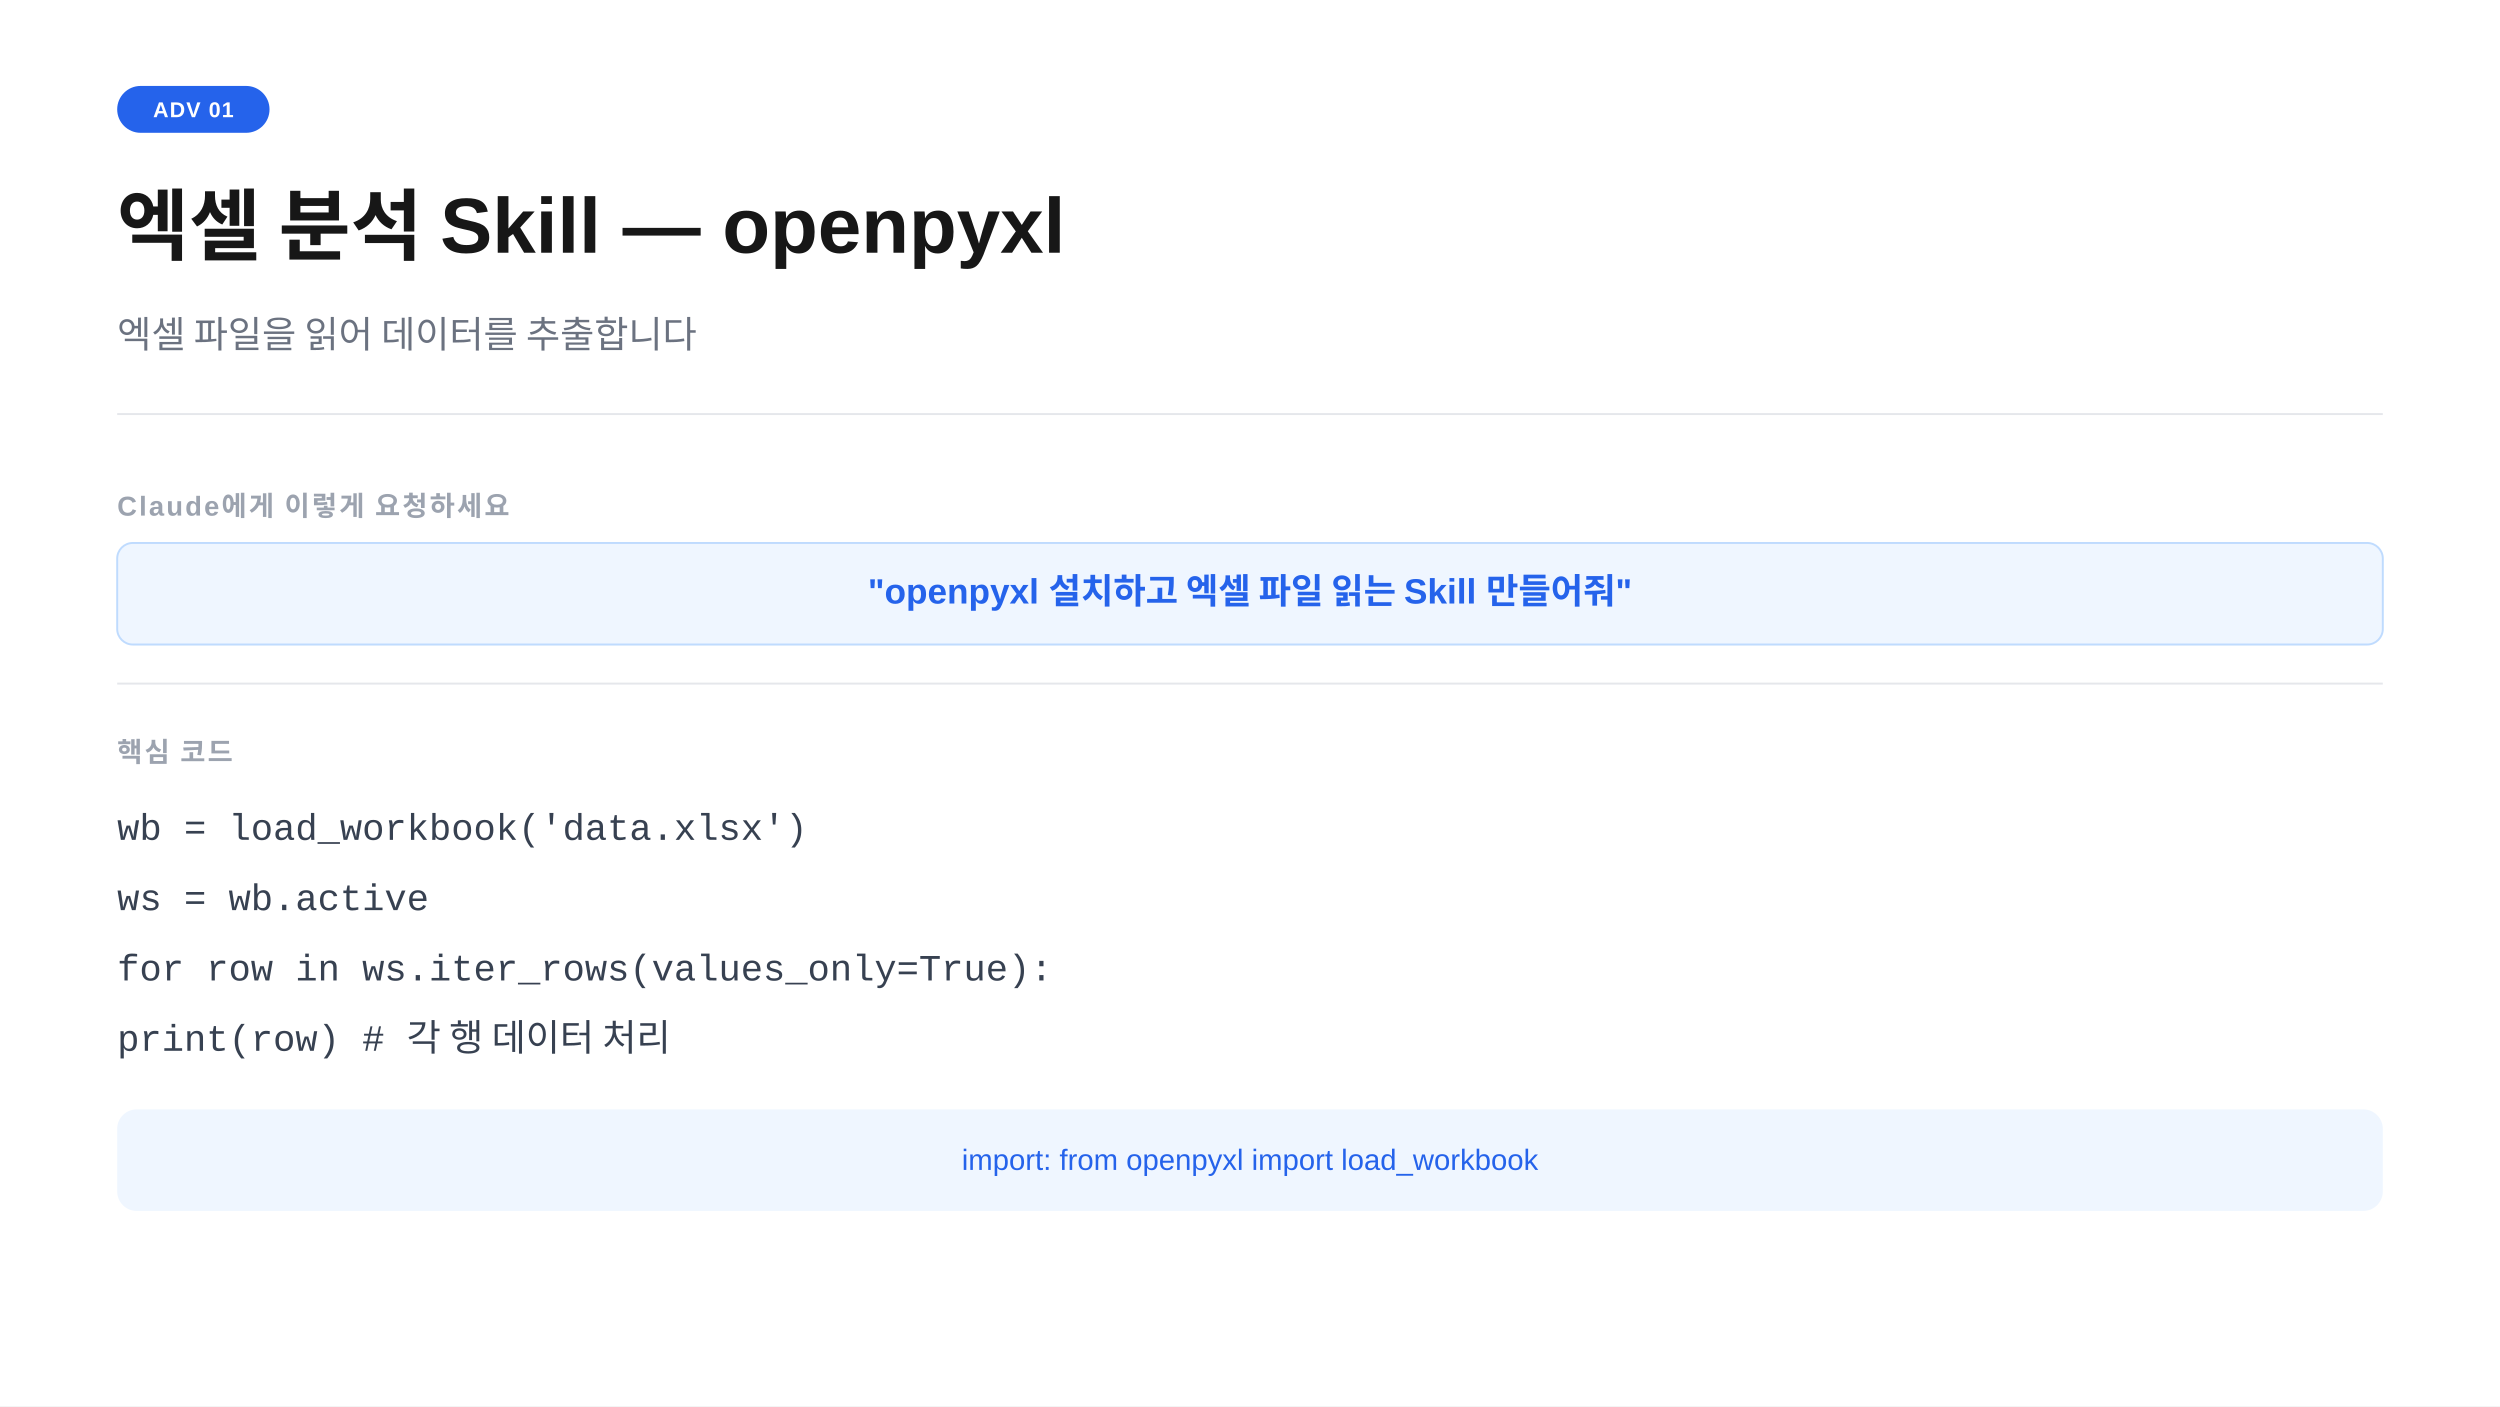
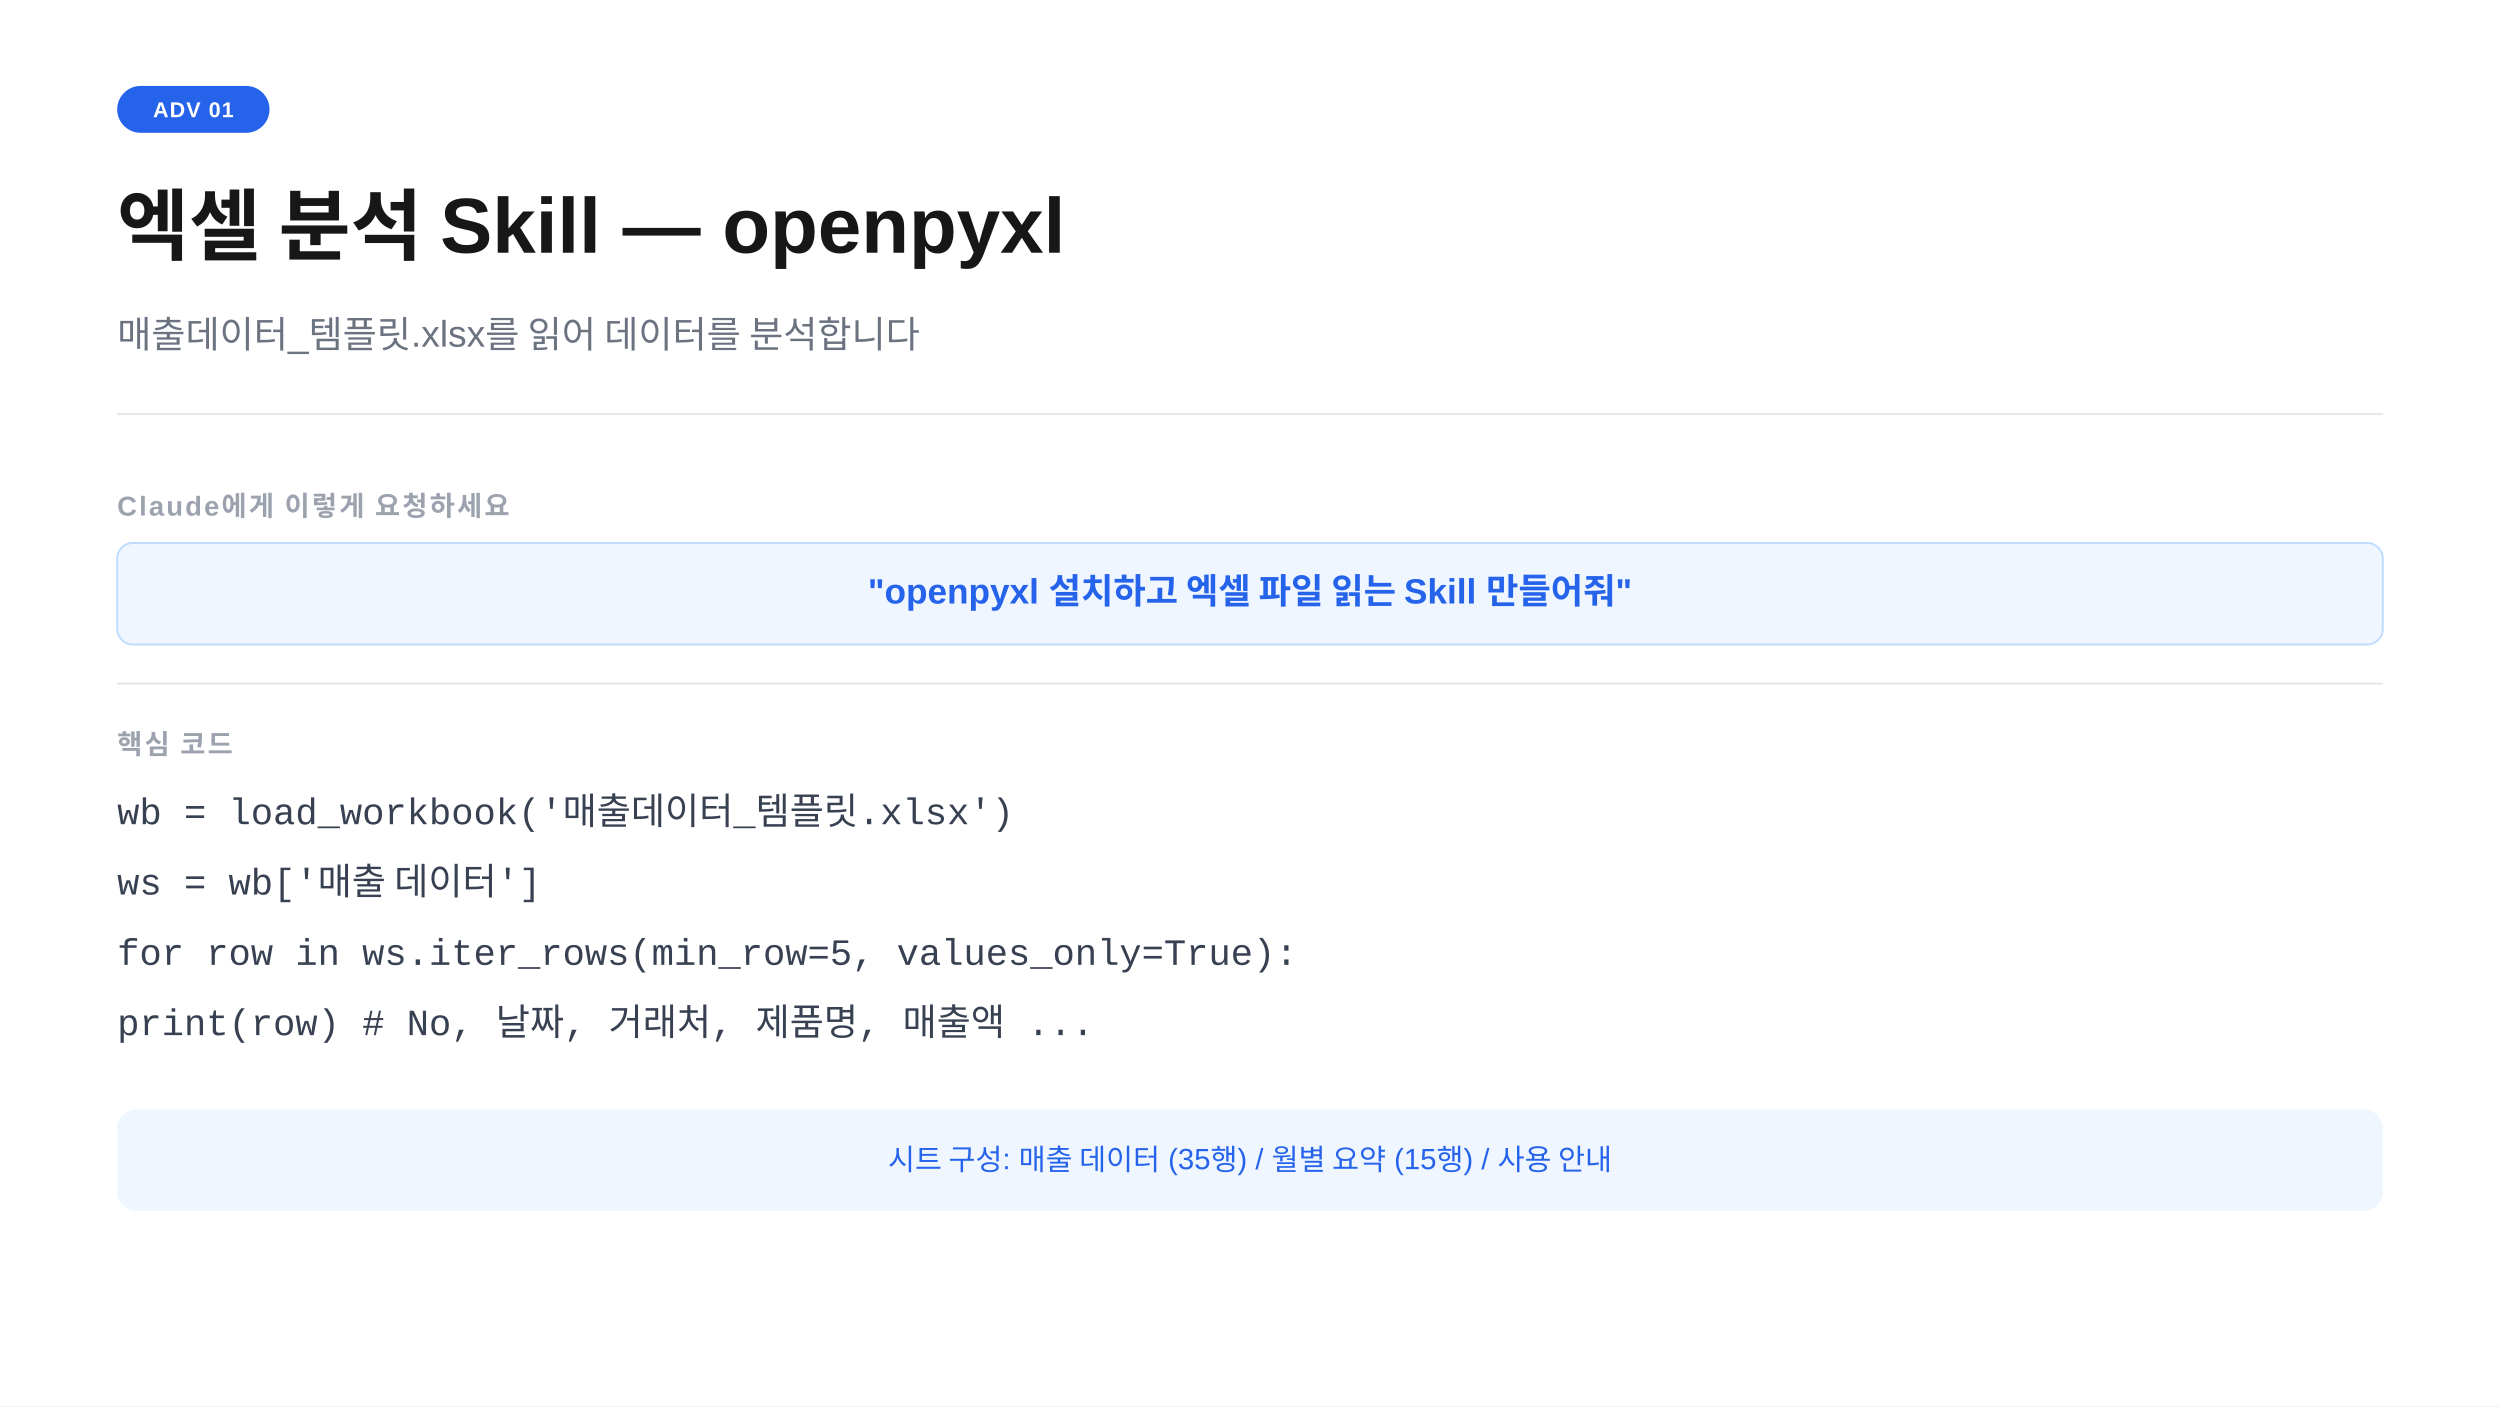
<svg xmlns="http://www.w3.org/2000/svg" width="1280" height="720" viewBox="0 0 1280 720">
  <rect width="1280" height="720" fill="#ffffff" />
  <rect x="60" y="44" width="78" height="24" rx="12" fill="#2563eb" />
  <text x="99" y="60" text-anchor="middle" font-family="-apple-system,BlinkMacSystemFont,'Segoe UI',Arial,sans-serif" font-size="11" font-weight="700" fill="#ffffff" letter-spacing="0.05em">ADV 01</text>
  <text x="60" y="130" font-family="-apple-system,BlinkMacSystemFont,'Segoe UI',Arial,sans-serif" font-size="40" font-weight="700" fill="#171717">엑셀 분석 Skill  —  openpyxl</text>
-   <text x="60" y="178" font-family="-apple-system,BlinkMacSystemFont,'Segoe UI',Arial,sans-serif" font-size="19" fill="#6b7280">엑셀 파일을 읽어 데이터를 추출합니다</text>
+   <text x="60" y="178" font-family="-apple-system,BlinkMacSystemFont,'Segoe UI',Arial,sans-serif" font-size="19" fill="#6b7280">매출데이터_템플릿.xlsx를 읽어 데이터를 분석합니다</text>
  <line x1="60" y1="212" x2="1220" y2="212" stroke="#e5e7eb" stroke-width="1" />
  <text x="60" y="264" font-family="-apple-system,BlinkMacSystemFont,'Segoe UI',Arial,sans-serif" font-size="14" font-weight="600" fill="#9ca3af" letter-spacing="0.08em">Claude에게 이렇게 요청하세요</text>
  <rect x="60" y="278" width="1160" height="52" rx="8" fill="#eff6ff" stroke="#bfdbfe" stroke-width="1" />
  <text x="640" y="309" text-anchor="middle" font-family="-apple-system,BlinkMacSystemFont,'Segoe UI',Arial,sans-serif" font-size="18" font-weight="600" fill="#2563eb">"openpyxl 설치하고 엑셀 파일 읽는 Skill 만들어줘"</text>
  <line x1="60" y1="350" x2="1220" y2="350" stroke="#e5e7eb" stroke-width="1" />
-   <text x="60" y="390" font-family="-apple-system,BlinkMacSystemFont,'Segoe UI',Arial,sans-serif" font-size="14" font-weight="600" fill="#9ca3af" letter-spacing="0.08em">핵심 코드</text>
-   <text x="60" y="430" font-family="'Courier New',Courier,monospace" font-size="19" fill="#374151">wb = load_workbook('data.xlsx')</text>
-   <text x="60" y="466" font-family="'Courier New',Courier,monospace" font-size="19" fill="#374151">ws = wb.active</text>
-   <text x="60" y="502" font-family="'Courier New',Courier,monospace" font-size="19" fill="#374151">for row in ws.iter_rows(values_only=True):</text>
-   <text x="60" y="538" font-family="'Courier New',Courier,monospace" font-size="19" fill="#374151">    print(row)  # 각 행 데이터 처리</text>
+   <text x="60" y="386" font-family="-apple-system,BlinkMacSystemFont,'Segoe UI',Arial,sans-serif" font-size="14" font-weight="600" fill="#9ca3af" letter-spacing="0.08em">핵심 코드</text>
+   <text x="60" y="422" font-family="'Courier New',Courier,monospace" font-size="19" fill="#374151">wb = load_workbook('매출데이터_템플릿.xlsx')</text>
+   <text x="60" y="458" font-family="'Courier New',Courier,monospace" font-size="19" fill="#374151">ws = wb['매출 데이터']</text>
+   <text x="60" y="494" font-family="'Courier New',Courier,monospace" font-size="19" fill="#374151">for row in ws.iter_rows(min_row=5, values_only=True):</text>
+   <text x="60" y="530" font-family="'Courier New',Courier,monospace" font-size="19" fill="#374151">    print(row)  # No, 날짜, 거래처, 제품명, 매출액 ...</text>
  <rect x="60" y="568" width="1160" height="52" rx="10" fill="#eff6ff" />
-   <text x="640" y="599" text-anchor="middle" font-family="-apple-system,BlinkMacSystemFont,'Segoe UI',Arial,sans-serif" font-size="15" fill="#2563eb">import: from openpyxl import load_workbook</text>
+   <text x="640" y="599" text-anchor="middle" font-family="-apple-system,BlinkMacSystemFont,'Segoe UI',Arial,sans-serif" font-size="15" fill="#2563eb">시트 구성: 매출 데이터 (35행) / 월별 요약 (15행) / 사용 안내</text>
</svg>
